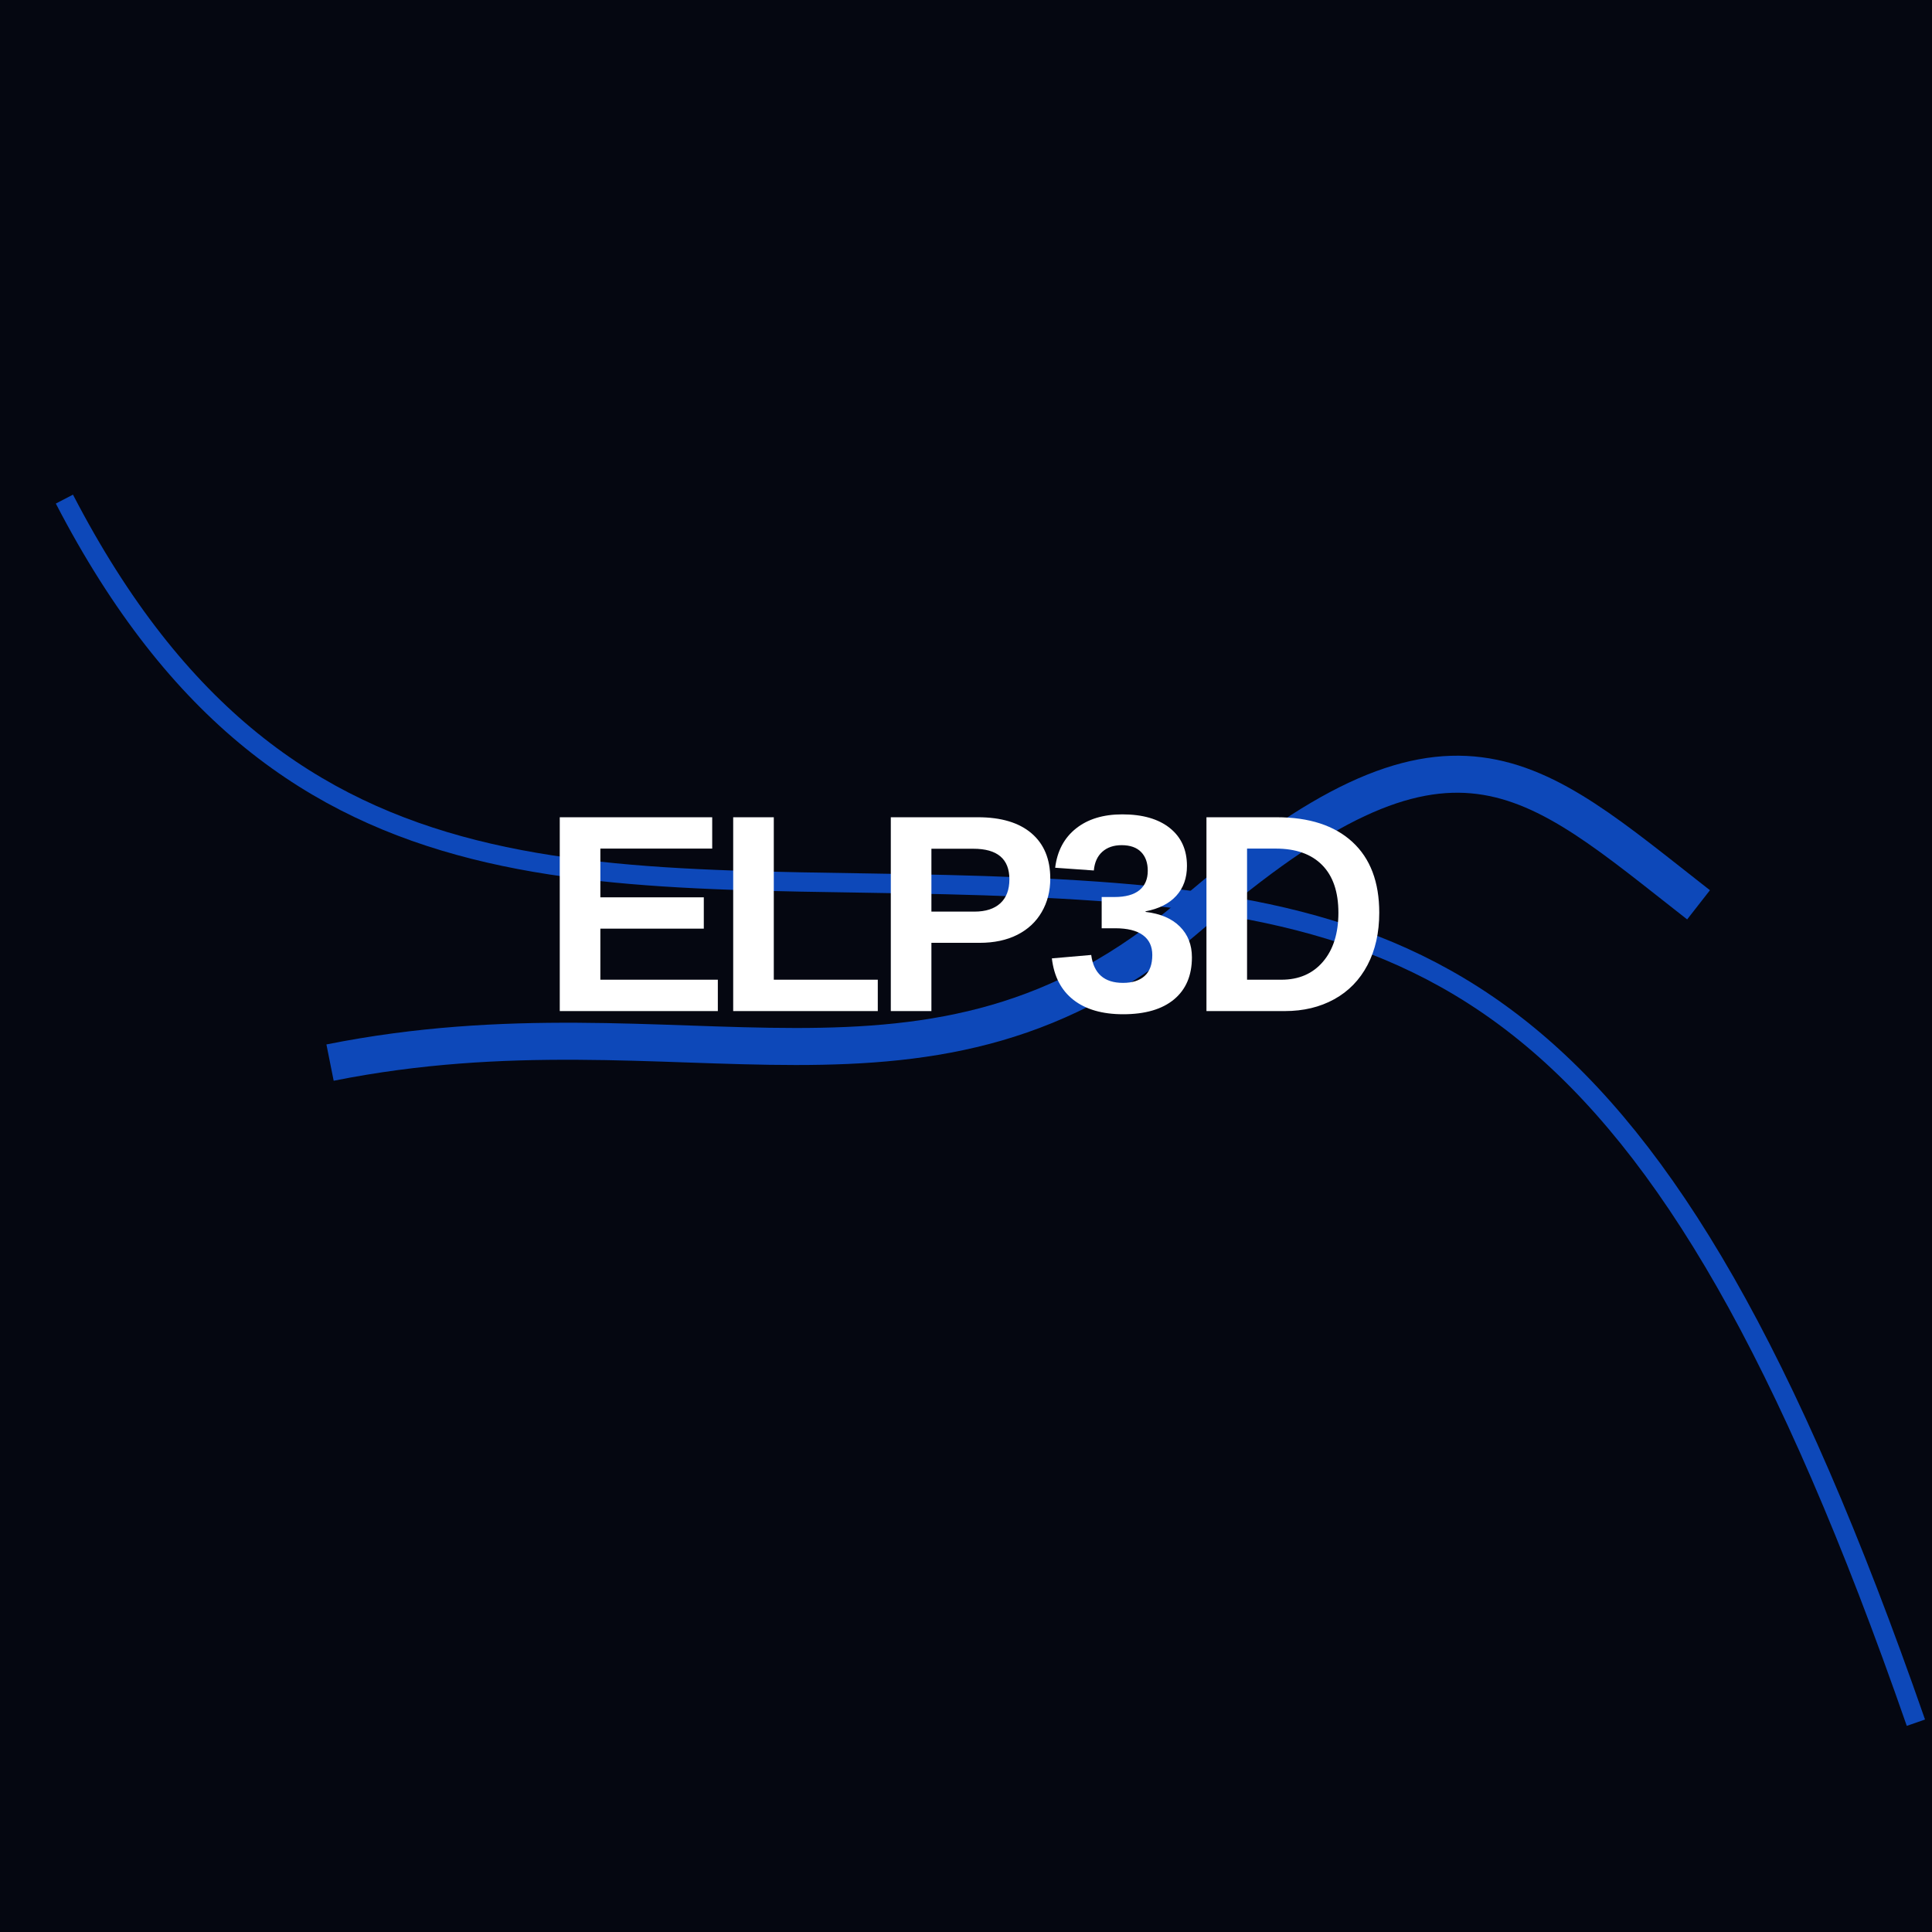
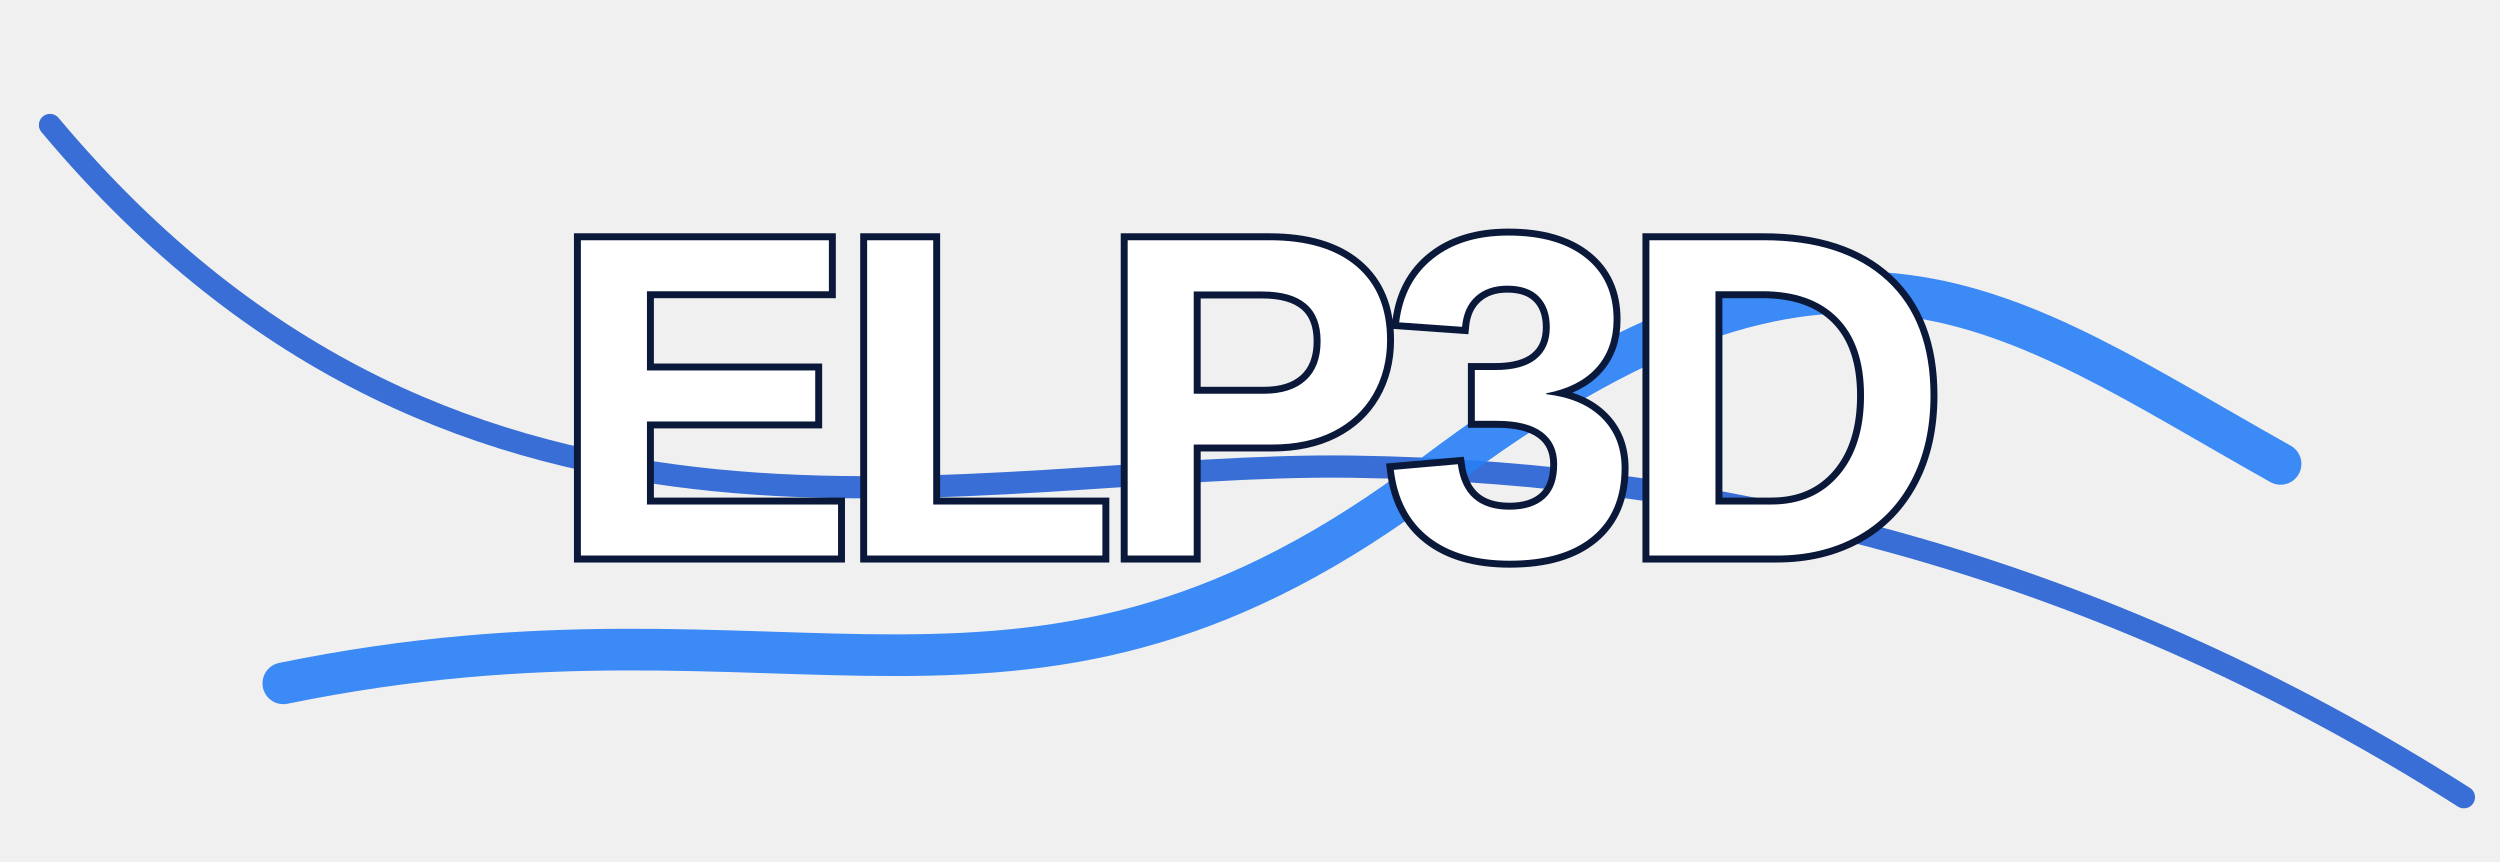
- <svg xmlns="http://www.w3.org/2000/svg" viewBox="0 0 1200 1200" role="img" aria-label="ELP3D">
-   <rect width="1200" height="1200" fill="#050711" />
-   <g fill="none" stroke="#0d48b9" stroke-width="12">
-     <path d="M40 310 C180 580 380 540 635 551 S1030 610 1190 1070" />
-     <path d="M205 660 C425 616 578 708 740 568 S950 480 1055 562" stroke-width="23" />
-   </g>
-   <text x="600" y="628" text-anchor="middle" fill="#fff" font-family="Arial,sans-serif" font-size="175" letter-spacing="-9" font-weight="900">ELP3D</text>
+ <svg xmlns="http://www.w3.org/2000/svg" viewBox="0 0 900 310" role="img" aria-label="ELP3D">
+   <path d="M18 45 C168 224 350 166 487 168 S758 205 887 287" fill="none" stroke="#1555d0" stroke-width="8" stroke-linecap="round" opacity=".84" />
+   <path d="M102 246 C287 208 369 282 516 171 S721 111 821 167" fill="none" stroke="#277ef5" stroke-width="15" stroke-linecap="round" opacity=".9" />
+   <text x="450" y="200" text-anchor="middle" font-family="Arial,Helvetica,sans-serif" font-size="165" letter-spacing="-7" font-weight="900" fill="#ffffff" stroke="#0a183a" stroke-width="5" paint-order="stroke">ELP3D</text>
</svg>
